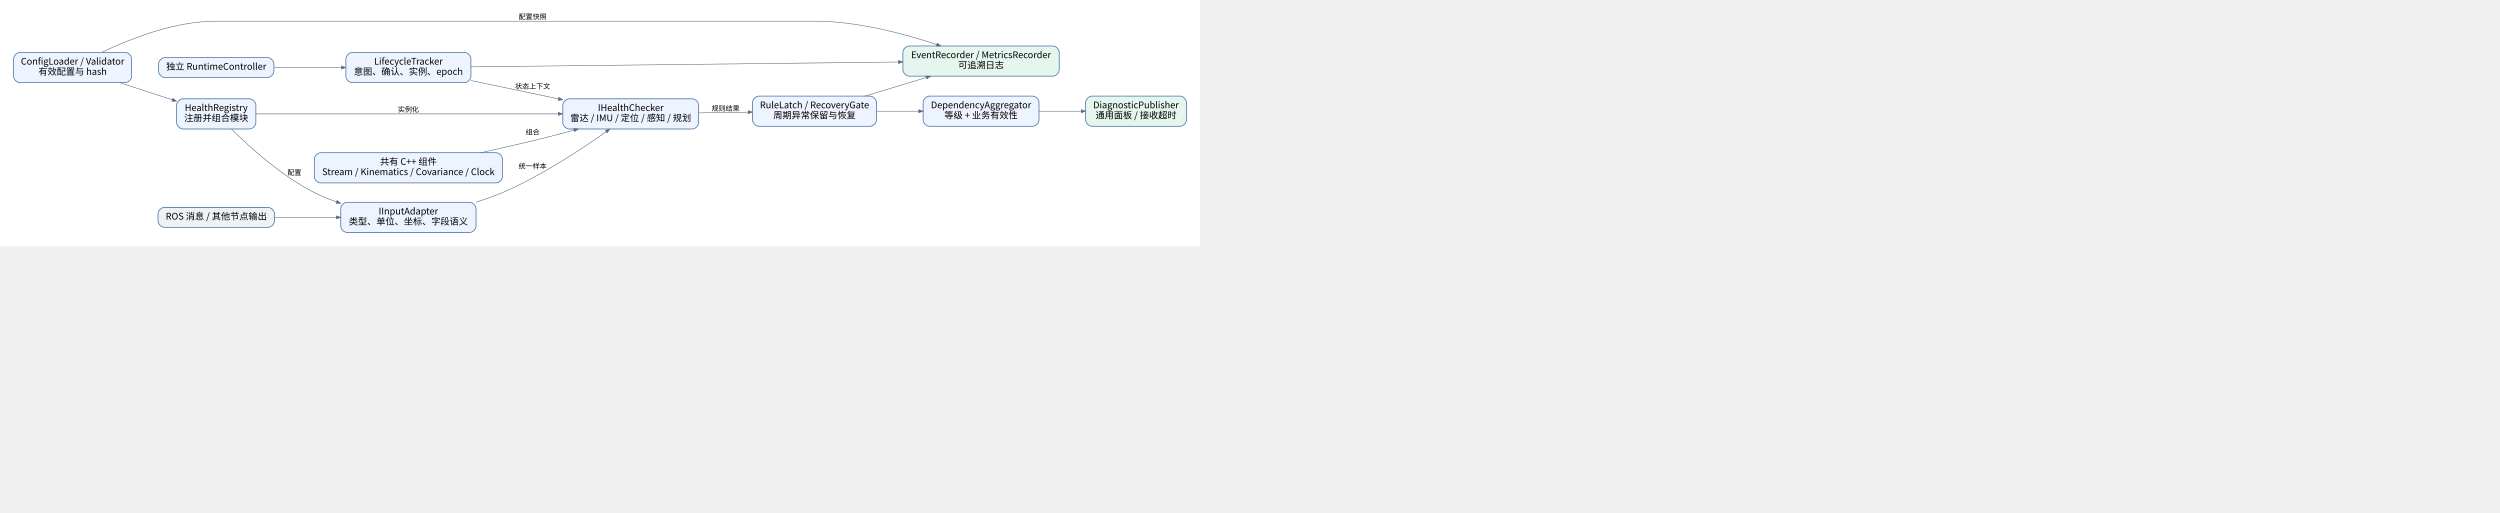
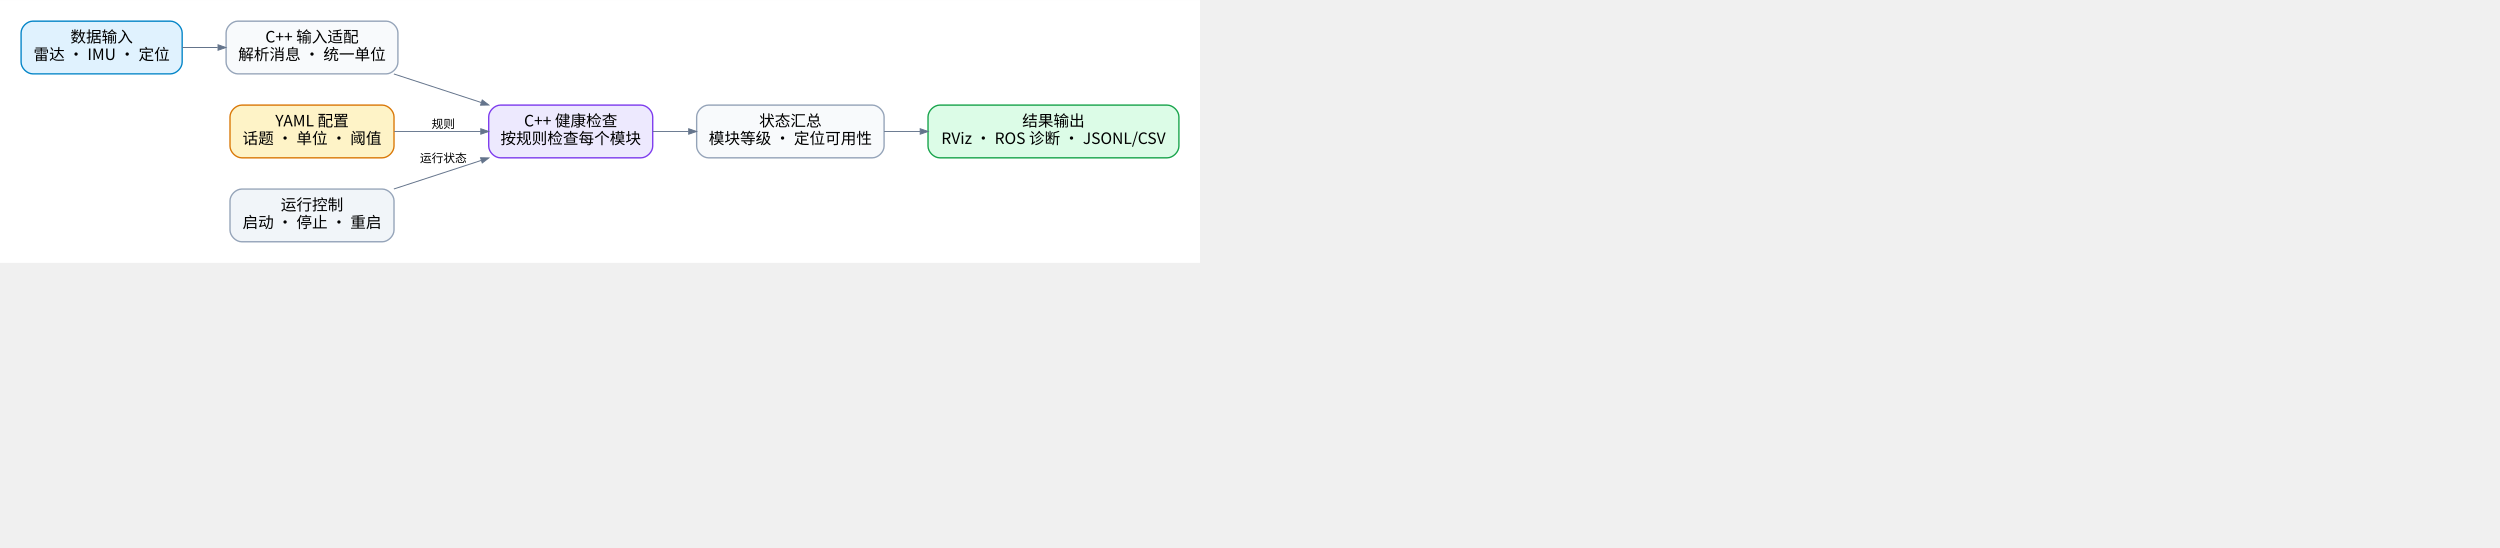
- <svg xmlns="http://www.w3.org/2000/svg" width="4638pt" height="951pt" viewBox="0.00 0.00 2226.40 456.40">
-   <g id="graph0" class="graph" transform="scale(0.48 0.48) rotate(0) translate(25.2 431.2)">
-     <polygon fill="white" stroke="transparent" points="-25.2,25.2 -25.2,-431.2 2201.2,-431.2 2201.2,25.2 -25.2,25.2" />
+ <svg xmlns="http://www.w3.org/2000/svg" width="2561pt" height="561pt" viewBox="0.00 0.00 1229.20 269.20">
+   <g id="graph0" class="graph" transform="scale(0.48 0.48) rotate(0) translate(21.6 247.6)">
+     <polygon fill="white" stroke="transparent" points="-21.6,21.6 -21.6,-247.6 1207.6,-247.6 1207.6,21.6 -21.6,21.6" />
    <g id="node1" class="node">
-       <path fill="#edf4ff" stroke="#4771a3" stroke-width="1.4" d="M207,-334C207,-334 12,-334 12,-334 6,-334 0,-328 0,-322 0,-322 0,-290 0,-290 0,-284 6,-278 12,-278 12,-278 207,-278 207,-278 213,-278 219,-284 219,-290 219,-290 219,-322 219,-322 219,-328 213,-334 207,-334" />
-       <text text-anchor="middle" x="109.5" y="-311.4" font-family="Noto Sans CJK SC" font-size="17.00">ConfigLoader / Validator</text>
-       <text text-anchor="middle" x="109.5" y="-292.4" font-family="Noto Sans CJK SC" font-size="17.00">有效配置与 hash</text>
+       <path fill="#e0f2fe" stroke="#0284c7" stroke-width="1.4" d="M153,-226C153,-226 12,-226 12,-226 6,-226 0,-220 0,-214 0,-214 0,-184 0,-184 0,-178 6,-172 12,-172 12,-172 153,-172 153,-172 159,-172 165,-178 165,-184 165,-184 165,-214 165,-214 165,-220 159,-226 153,-226" />
+       <text text-anchor="middle" x="82.5" y="-204.2" font-family="Noto Sans CJK SC" font-size="16.00">数据输入</text>
+       <text text-anchor="middle" x="82.5" y="-186.2" font-family="Noto Sans CJK SC" font-size="16.00">雷达 · IMU · 定位</text>
    </g>
    <g id="node2" class="node">
-       <path fill="#edf4ff" stroke="#4771a3" stroke-width="1.4" d="M437.5,-248C437.5,-248 314.5,-248 314.5,-248 308.5,-248 302.5,-242 302.5,-236 302.5,-236 302.5,-204 302.5,-204 302.5,-198 308.5,-192 314.5,-192 314.5,-192 437.5,-192 437.5,-192 443.5,-192 449.5,-198 449.5,-204 449.5,-204 449.5,-236 449.5,-236 449.5,-242 443.5,-248 437.5,-248" />
-       <text text-anchor="middle" x="376" y="-225.4" font-family="Noto Sans CJK SC" font-size="17.00">HealthRegistry</text>
-       <text text-anchor="middle" x="376" y="-206.4" font-family="Noto Sans CJK SC" font-size="17.00">注册并组合模块</text>
+       <path fill="#f8fafc" stroke="#94a3b8" stroke-width="1.4" d="M374,-226C374,-226 222,-226 222,-226 216,-226 210,-220 210,-214 210,-214 210,-184 210,-184 210,-178 216,-172 222,-172 222,-172 374,-172 374,-172 380,-172 386,-178 386,-184 386,-184 386,-214 386,-214 386,-220 380,-226 374,-226" />
+       <text text-anchor="middle" x="298" y="-204.2" font-family="Noto Sans CJK SC" font-size="16.00">C++ 输入适配</text>
+       <text text-anchor="middle" x="298" y="-186.2" font-family="Noto Sans CJK SC" font-size="16.00">解析消息 · 统一单位</text>
    </g>
    <g id="edge1" class="edge">
-       <path fill="none" stroke="#53677f" d="M196.74,-277.96C228.15,-267.75 263.51,-256.25 294.41,-246.2" />
-       <polygon fill="#53677f" stroke="#53677f" points="295.43,-248.82 302.17,-243.68 293.69,-243.49 295.43,-248.82" />
+       <path fill="none" stroke="#64748b" d="M165.13,-199C176.99,-199 189.29,-199 201.39,-199" />
+       <polygon fill="#64748b" stroke="#64748b" points="201.74,-201.8 209.74,-199 201.74,-196.2 201.74,-201.8" />
    </g>
-     <g id="node12" class="node">
-       <path fill="#e5f6ee" stroke="#4771a3" stroke-width="1.4" d="M1928,-346C1928,-346 1662,-346 1662,-346 1656,-346 1650,-340 1650,-334 1650,-334 1650,-302 1650,-302 1650,-296 1656,-290 1662,-290 1662,-290 1928,-290 1928,-290 1934,-290 1940,-296 1940,-302 1940,-302 1940,-334 1940,-334 1940,-340 1934,-346 1928,-346" />
-       <text text-anchor="middle" x="1795" y="-323.4" font-family="Noto Sans CJK SC" font-size="17.00">EventRecorder / MetricsRecorder</text>
-       <text text-anchor="middle" x="1795" y="-304.4" font-family="Noto Sans CJK SC" font-size="17.00">可追溯日志</text>
+     <g id="node3" class="node">
+       <path fill="#ede9fe" stroke="#7c3aed" stroke-width="1.4" d="M635,-140C635,-140 491,-140 491,-140 485,-140 479,-134 479,-128 479,-128 479,-98 479,-98 479,-92 485,-86 491,-86 491,-86 635,-86 635,-86 641,-86 647,-92 647,-98 647,-98 647,-128 647,-128 647,-134 641,-140 635,-140" />
+       <text text-anchor="middle" x="563" y="-118.2" font-family="Noto Sans CJK SC" font-size="16.00">C++ 健康检查</text>
+       <text text-anchor="middle" x="563" y="-100.2" font-family="Noto Sans CJK SC" font-size="16.00">按规则检查每个模块</text>
    </g>
-     <g id="edge14" class="edge">
-       <path fill="none" stroke="#53677f" d="M163.57,-334.16C215.84,-359.24 298.71,-392 375,-392 375,-392 375,-392 1487,-392 1565.21,-392 1651.58,-369.02 1712.73,-348.68" />
-       <polygon fill="#53677f" stroke="#53677f" points="1713.75,-351.29 1720.44,-346.08 1711.96,-345.98 1713.75,-351.29" />
-       <text text-anchor="middle" x="963" y="-395.6" font-family="Noto Sans CJK SC" font-size="13.00">配置快照</text>
+     <g id="edge2" class="edge">
+       <path fill="none" stroke="#64748b" d="M381.85,-171.91C410.33,-162.6 442.34,-152.13 471.4,-142.63" />
+       <polygon fill="#64748b" stroke="#64748b" points="472.38,-145.25 479.11,-140.1 470.64,-139.93 472.38,-145.25" />
    </g>
    <g id="node4" class="node">
-       <path fill="#edf4ff" stroke="#4771a3" stroke-width="1.4" d="M846,-56C846,-56 619,-56 619,-56 613,-56 607,-50 607,-44 607,-44 607,-12 607,-12 607,-6 613,0 619,0 619,0 846,0 846,0 852,0 858,-6 858,-12 858,-12 858,-44 858,-44 858,-50 852,-56 846,-56" />
-       <text text-anchor="middle" x="732.5" y="-33.4" font-family="Noto Sans CJK SC" font-size="17.00">IInputAdapter</text>
-       <text text-anchor="middle" x="732.5" y="-14.4" font-family="Noto Sans CJK SC" font-size="17.00">类型、单位、坐标、字段语义</text>
+       <path fill="#f8fafc" stroke="#94a3b8" stroke-width="1.4" d="M872,-140C872,-140 704,-140 704,-140 698,-140 692,-134 692,-128 692,-128 692,-98 692,-98 692,-92 698,-86 704,-86 704,-86 872,-86 872,-86 878,-86 884,-92 884,-98 884,-98 884,-128 884,-128 884,-134 878,-140 872,-140" />
+       <text text-anchor="middle" x="788" y="-118.2" font-family="Noto Sans CJK SC" font-size="16.00">状态汇总</text>
+       <text text-anchor="middle" x="788" y="-100.2" font-family="Noto Sans CJK SC" font-size="16.00">模块等级 · 定位可用性</text>
    </g>
-     <g id="edge2" class="edge">
-       <path fill="none" stroke="#53677f" d="M404.12,-191.85C437.4,-158.91 496.96,-104.93 558,-74 570.9,-67.46 584.82,-61.79 598.98,-56.87" />
-       <polygon fill="#53677f" stroke="#53677f" points="600.17,-59.42 606.86,-54.22 598.38,-54.12 600.17,-59.42" />
-       <text text-anchor="middle" x="521" y="-106.6" font-family="Noto Sans CJK SC" font-size="13.00">配置</text>
+     <g id="edge3" class="edge">
+       <path fill="none" stroke="#64748b" d="M647.04,-113C659.02,-113 671.48,-113 683.8,-113" />
+       <polygon fill="#64748b" stroke="#64748b" points="683.87,-115.8 691.87,-113 683.87,-110.2 683.87,-115.8" />
    </g>
    <g id="node5" class="node">
-       <path fill="#edf4ff" stroke="#4771a3" stroke-width="1.4" d="M1259,-248C1259,-248 1031,-248 1031,-248 1025,-248 1019,-242 1019,-236 1019,-236 1019,-204 1019,-204 1019,-198 1025,-192 1031,-192 1031,-192 1259,-192 1259,-192 1265,-192 1271,-198 1271,-204 1271,-204 1271,-236 1271,-236 1271,-242 1265,-248 1259,-248" />
-       <text text-anchor="middle" x="1145" y="-225.4" font-family="Noto Sans CJK SC" font-size="17.00">IHealthChecker</text>
-       <text text-anchor="middle" x="1145" y="-206.4" font-family="Noto Sans CJK SC" font-size="17.00">雷达 / IMU / 定位 / 感知 / 规划</text>
-     </g>
-     <g id="edge3" class="edge">
-       <path fill="none" stroke="#53677f" d="M449.5,-220C578.03,-220 847.61,-220 1010.51,-220" />
-       <polygon fill="#53677f" stroke="#53677f" points="1010.67,-222.8 1018.67,-220 1010.67,-217.2 1010.67,-222.8" />
-       <text text-anchor="middle" x="732.5" y="-223.6" font-family="Noto Sans CJK SC" font-size="13.00">实例化</text>
-     </g>
-     <g id="node3" class="node">
-       <path fill="#eff1f4" stroke="#4771a3" stroke-width="1.4" d="M472,-46.5C472,-46.5 280,-46.5 280,-46.5 274,-46.5 268,-40.5 268,-34.5 268,-34.5 268,-21.5 268,-21.5 268,-15.5 274,-9.5 280,-9.5 280,-9.5 472,-9.5 472,-9.5 478,-9.5 484,-15.5 484,-21.5 484,-21.5 484,-34.5 484,-34.5 484,-40.5 478,-46.5 472,-46.5" />
-       <text text-anchor="middle" x="376" y="-23.9" font-family="Noto Sans CJK SC" font-size="17.00">ROS 消息 / 其他节点输出</text>
+       <path fill="#dcfce7" stroke="#16a34a" stroke-width="1.4" d="M1174,-140C1174,-140 941,-140 941,-140 935,-140 929,-134 929,-128 929,-128 929,-98 929,-98 929,-92 935,-86 941,-86 941,-86 1174,-86 1174,-86 1180,-86 1186,-92 1186,-98 1186,-98 1186,-128 1186,-128 1186,-134 1180,-140 1174,-140" />
+       <text text-anchor="middle" x="1057.5" y="-118.2" font-family="Noto Sans CJK SC" font-size="16.00">结果输出</text>
+       <text text-anchor="middle" x="1057.5" y="-100.2" font-family="Noto Sans CJK SC" font-size="16.00">RViz · ROS 诊断 · JSONL/CSV</text>
    </g>
    <g id="edge4" class="edge">
-       <path fill="none" stroke="#53677f" d="M484.32,-28C520.38,-28 561.03,-28 598.79,-28" />
-       <polygon fill="#53677f" stroke="#53677f" points="598.8,-30.8 606.8,-28 598.8,-25.2 598.8,-30.8" />
+       <path fill="none" stroke="#64748b" d="M884.06,-113C896.01,-113 908.41,-113 920.83,-113" />
+       <polygon fill="#64748b" stroke="#64748b" points="921,-115.8 929,-113 921,-110.2 921,-115.8" />
+     </g>
+     <g id="node6" class="node">
+       <path fill="#fef3c7" stroke="#d97706" stroke-width="1.4" d="M370,-140C370,-140 226,-140 226,-140 220,-140 214,-134 214,-128 214,-128 214,-98 214,-98 214,-92 220,-86 226,-86 226,-86 370,-86 370,-86 376,-86 382,-92 382,-98 382,-98 382,-128 382,-128 382,-134 376,-140 370,-140" />
+       <text text-anchor="middle" x="298" y="-118.2" font-family="Noto Sans CJK SC" font-size="16.00">YAML 配置</text>
+       <text text-anchor="middle" x="298" y="-100.2" font-family="Noto Sans CJK SC" font-size="16.00">话题 · 单位 · 阈值</text>
    </g>
    <g id="edge5" class="edge">
-       <path fill="none" stroke="#53677f" d="M857.29,-56.03C874.26,-61.26 891.25,-67.24 907,-74 978.31,-104.63 1053.43,-154.29 1099.5,-187.05" />
-       <polygon fill="#53677f" stroke="#53677f" points="1097.95,-189.38 1106.09,-191.75 1101.21,-184.82 1097.95,-189.38" />
-       <text text-anchor="middle" x="963" y="-118.6" font-family="Noto Sans CJK SC" font-size="13.00">统一样本</text>
+       <path fill="none" stroke="#64748b" d="M382.21,-113C410.41,-113 442.05,-113 470.84,-113" />
+       <polygon fill="#64748b" stroke="#64748b" points="470.88,-115.8 478.88,-113 470.88,-110.2 470.88,-115.8" />
+       <text text-anchor="middle" x="432.5" y="-116.4" font-family="Noto Sans CJK SC" font-size="12.00">规则</text>
    </g>
-     <g id="node9" class="node">
-       <path fill="#edf4ff" stroke="#4771a3" stroke-width="1.4" d="M1589,-253C1589,-253 1383,-253 1383,-253 1377,-253 1371,-247 1371,-241 1371,-241 1371,-209 1371,-209 1371,-203 1377,-197 1383,-197 1383,-197 1589,-197 1589,-197 1595,-197 1601,-203 1601,-209 1601,-209 1601,-241 1601,-241 1601,-247 1595,-253 1589,-253" />
-       <text text-anchor="middle" x="1486" y="-230.4" font-family="Noto Sans CJK SC" font-size="17.00">RuleLatch / RecoveryGate</text>
-       <text text-anchor="middle" x="1486" y="-211.4" font-family="Noto Sans CJK SC" font-size="17.00">周期异常保留与恢复</text>
-     </g>
-     <g id="edge9" class="edge">
-       <path fill="none" stroke="#53677f" d="M1271.27,-221.85C1301.09,-222.29 1332.88,-222.76 1362.58,-223.19" />
-       <polygon fill="#53677f" stroke="#53677f" points="1362.86,-226 1370.9,-223.32 1362.94,-220.4 1362.86,-226" />
-       <text text-anchor="middle" x="1321" y="-225.6" font-family="Noto Sans CJK SC" font-size="13.00">规则结果</text>
-     </g>
-     <g id="node6" class="node">
-       <path fill="#edf4ff" stroke="#4771a3" stroke-width="1.4" d="M895,-148C895,-148 570,-148 570,-148 564,-148 558,-142 558,-136 558,-136 558,-104 558,-104 558,-98 564,-92 570,-92 570,-92 895,-92 895,-92 901,-92 907,-98 907,-104 907,-104 907,-136 907,-136 907,-142 901,-148 895,-148" />
-       <text text-anchor="middle" x="732.5" y="-125.4" font-family="Noto Sans CJK SC" font-size="17.00">共有 C++ 组件</text>
-       <text text-anchor="middle" x="732.5" y="-106.4" font-family="Noto Sans CJK SC" font-size="17.00">Stream / Kinematics / Covariance / Clock</text>
+     <g id="node7" class="node">
+       <path fill="#f1f5f9" stroke="#94a3b8" stroke-width="1.4" d="M370,-54C370,-54 226,-54 226,-54 220,-54 214,-48 214,-42 214,-42 214,-12 214,-12 214,-6 220,0 226,0 226,0 370,0 370,0 376,0 382,-6 382,-12 382,-12 382,-42 382,-42 382,-48 376,-54 370,-54" />
+       <text text-anchor="middle" x="298" y="-32.2" font-family="Noto Sans CJK SC" font-size="16.00">运行控制</text>
+       <text text-anchor="middle" x="298" y="-14.2" font-family="Noto Sans CJK SC" font-size="16.00">启动 · 停止 · 重启</text>
    </g>
    <g id="edge6" class="edge">
-       <path fill="none" stroke="#53677f" d="M866.87,-148.06C908.07,-157.13 953.51,-167.56 995,-178 1009.54,-181.66 1024.81,-185.72 1039.82,-189.83" />
-       <polygon fill="#53677f" stroke="#53677f" points="1039.17,-192.55 1047.63,-191.98 1040.66,-187.15 1039.17,-192.55" />
-       <text text-anchor="middle" x="963" y="-181.6" font-family="Noto Sans CJK SC" font-size="13.00">组合</text>
-     </g>
-     <g id="node7" class="node">
-       <path fill="#edf4ff" stroke="#4771a3" stroke-width="1.4" d="M471,-324.5C471,-324.5 281,-324.5 281,-324.5 275,-324.5 269,-318.5 269,-312.5 269,-312.5 269,-299.5 269,-299.5 269,-293.5 275,-287.5 281,-287.5 281,-287.5 471,-287.5 471,-287.5 477,-287.5 483,-293.5 483,-299.5 483,-299.5 483,-312.5 483,-312.5 483,-318.5 477,-324.5 471,-324.5" />
-       <text text-anchor="middle" x="376" y="-301.9" font-family="Noto Sans CJK SC" font-size="17.00">独立 RuntimeController</text>
-     </g>
-     <g id="node8" class="node">
-       <path fill="#edf4ff" stroke="#4771a3" stroke-width="1.4" d="M836.5,-334C836.5,-334 628.5,-334 628.5,-334 622.5,-334 616.5,-328 616.5,-322 616.5,-322 616.5,-290 616.5,-290 616.5,-284 622.5,-278 628.5,-278 628.5,-278 836.5,-278 836.5,-278 842.5,-278 848.5,-284 848.5,-290 848.5,-290 848.5,-322 848.5,-322 848.5,-328 842.5,-334 836.5,-334" />
-       <text text-anchor="middle" x="732.5" y="-311.4" font-family="Noto Sans CJK SC" font-size="17.00">LifecycleTracker</text>
-       <text text-anchor="middle" x="732.5" y="-292.4" font-family="Noto Sans CJK SC" font-size="17.00">意图、确认、实例、epoch</text>
-     </g>
-     <g id="edge7" class="edge">
-       <path fill="none" stroke="#53677f" d="M483.36,-306C522.65,-306 567.51,-306 608.18,-306" />
-       <polygon fill="#53677f" stroke="#53677f" points="608.25,-308.8 616.25,-306 608.25,-303.2 608.25,-308.8" />
-     </g>
-     <g id="edge8" class="edge">
-       <path fill="none" stroke="#53677f" d="M848.67,-281.87C899.08,-271.31 958.55,-258.85 1010.86,-247.89" />
-       <polygon fill="#53677f" stroke="#53677f" points="1011.6,-250.6 1018.85,-246.22 1010.45,-245.12 1011.6,-250.6" />
-       <text text-anchor="middle" x="963" y="-266.6" font-family="Noto Sans CJK SC" font-size="13.00">状态上下文</text>
-     </g>
-     <g id="edge13" class="edge">
-       <path fill="none" stroke="#53677f" d="M848.5,-307.3C1040.68,-309.48 1427.09,-313.85 1641.65,-316.28" />
-       <polygon fill="#53677f" stroke="#53677f" points="1641.81,-319.08 1649.84,-316.37 1641.87,-313.48 1641.81,-319.08" />
-     </g>
-     <g id="node10" class="node">
-       <path fill="#edf4ff" stroke="#4771a3" stroke-width="1.4" d="M1890.5,-253C1890.5,-253 1699.5,-253 1699.5,-253 1693.5,-253 1687.5,-247 1687.5,-241 1687.5,-241 1687.5,-209 1687.5,-209 1687.5,-203 1693.5,-197 1699.5,-197 1699.5,-197 1890.5,-197 1890.5,-197 1896.5,-197 1902.5,-203 1902.5,-209 1902.5,-209 1902.5,-241 1902.5,-241 1902.5,-247 1896.5,-253 1890.5,-253" />
-       <text text-anchor="middle" x="1795" y="-230.4" font-family="Noto Sans CJK SC" font-size="17.00">DependencyAggregator</text>
-       <text text-anchor="middle" x="1795" y="-211.4" font-family="Noto Sans CJK SC" font-size="17.00">等级 + 业务有效性</text>
-     </g>
-     <g id="edge10" class="edge">
-       <path fill="none" stroke="#53677f" d="M1601.32,-225C1626.77,-225 1653.77,-225 1679.25,-225" />
-       <polygon fill="#53677f" stroke="#53677f" points="1679.46,-227.8 1687.46,-225 1679.46,-222.2 1679.46,-227.8" />
-     </g>
-     <g id="edge12" class="edge">
-       <path fill="none" stroke="#53677f" d="M1579.53,-253.03C1615.54,-263.94 1656.9,-276.47 1693.63,-287.6" />
-       <polygon fill="#53677f" stroke="#53677f" points="1692.93,-290.31 1701.4,-289.95 1694.55,-284.95 1692.93,-290.31" />
-     </g>
-     <g id="node11" class="node">
-       <path fill="#e5f6ee" stroke="#4771a3" stroke-width="1.4" d="M2164,-253C2164,-253 2001,-253 2001,-253 1995,-253 1989,-247 1989,-241 1989,-241 1989,-209 1989,-209 1989,-203 1995,-197 2001,-197 2001,-197 2164,-197 2164,-197 2170,-197 2176,-203 2176,-209 2176,-209 2176,-241 2176,-241 2176,-247 2170,-253 2164,-253" />
-       <text text-anchor="middle" x="2082.5" y="-230.4" font-family="Noto Sans CJK SC" font-size="17.00">DiagnosticPublisher</text>
-       <text text-anchor="middle" x="2082.5" y="-211.4" font-family="Noto Sans CJK SC" font-size="17.00">通用面板 / 接收超时</text>
-     </g>
-     <g id="edge11" class="edge">
-       <path fill="none" stroke="#53677f" d="M1902.72,-225C1928.3,-225 1955.53,-225 1980.83,-225" />
-       <polygon fill="#53677f" stroke="#53677f" points="1980.97,-227.8 1988.97,-225 1980.97,-222.2 1980.97,-227.8" />
+       <path fill="none" stroke="#64748b" d="M381.85,-54.09C410.33,-63.4 442.34,-73.87 471.4,-83.37" />
+       <polygon fill="#64748b" stroke="#64748b" points="470.64,-86.07 479.11,-85.9 472.38,-80.75 470.64,-86.07" />
+       <text text-anchor="middle" x="432.5" y="-81.4" font-family="Noto Sans CJK SC" font-size="12.00">运行状态</text>
    </g>
  </g>
</svg>
